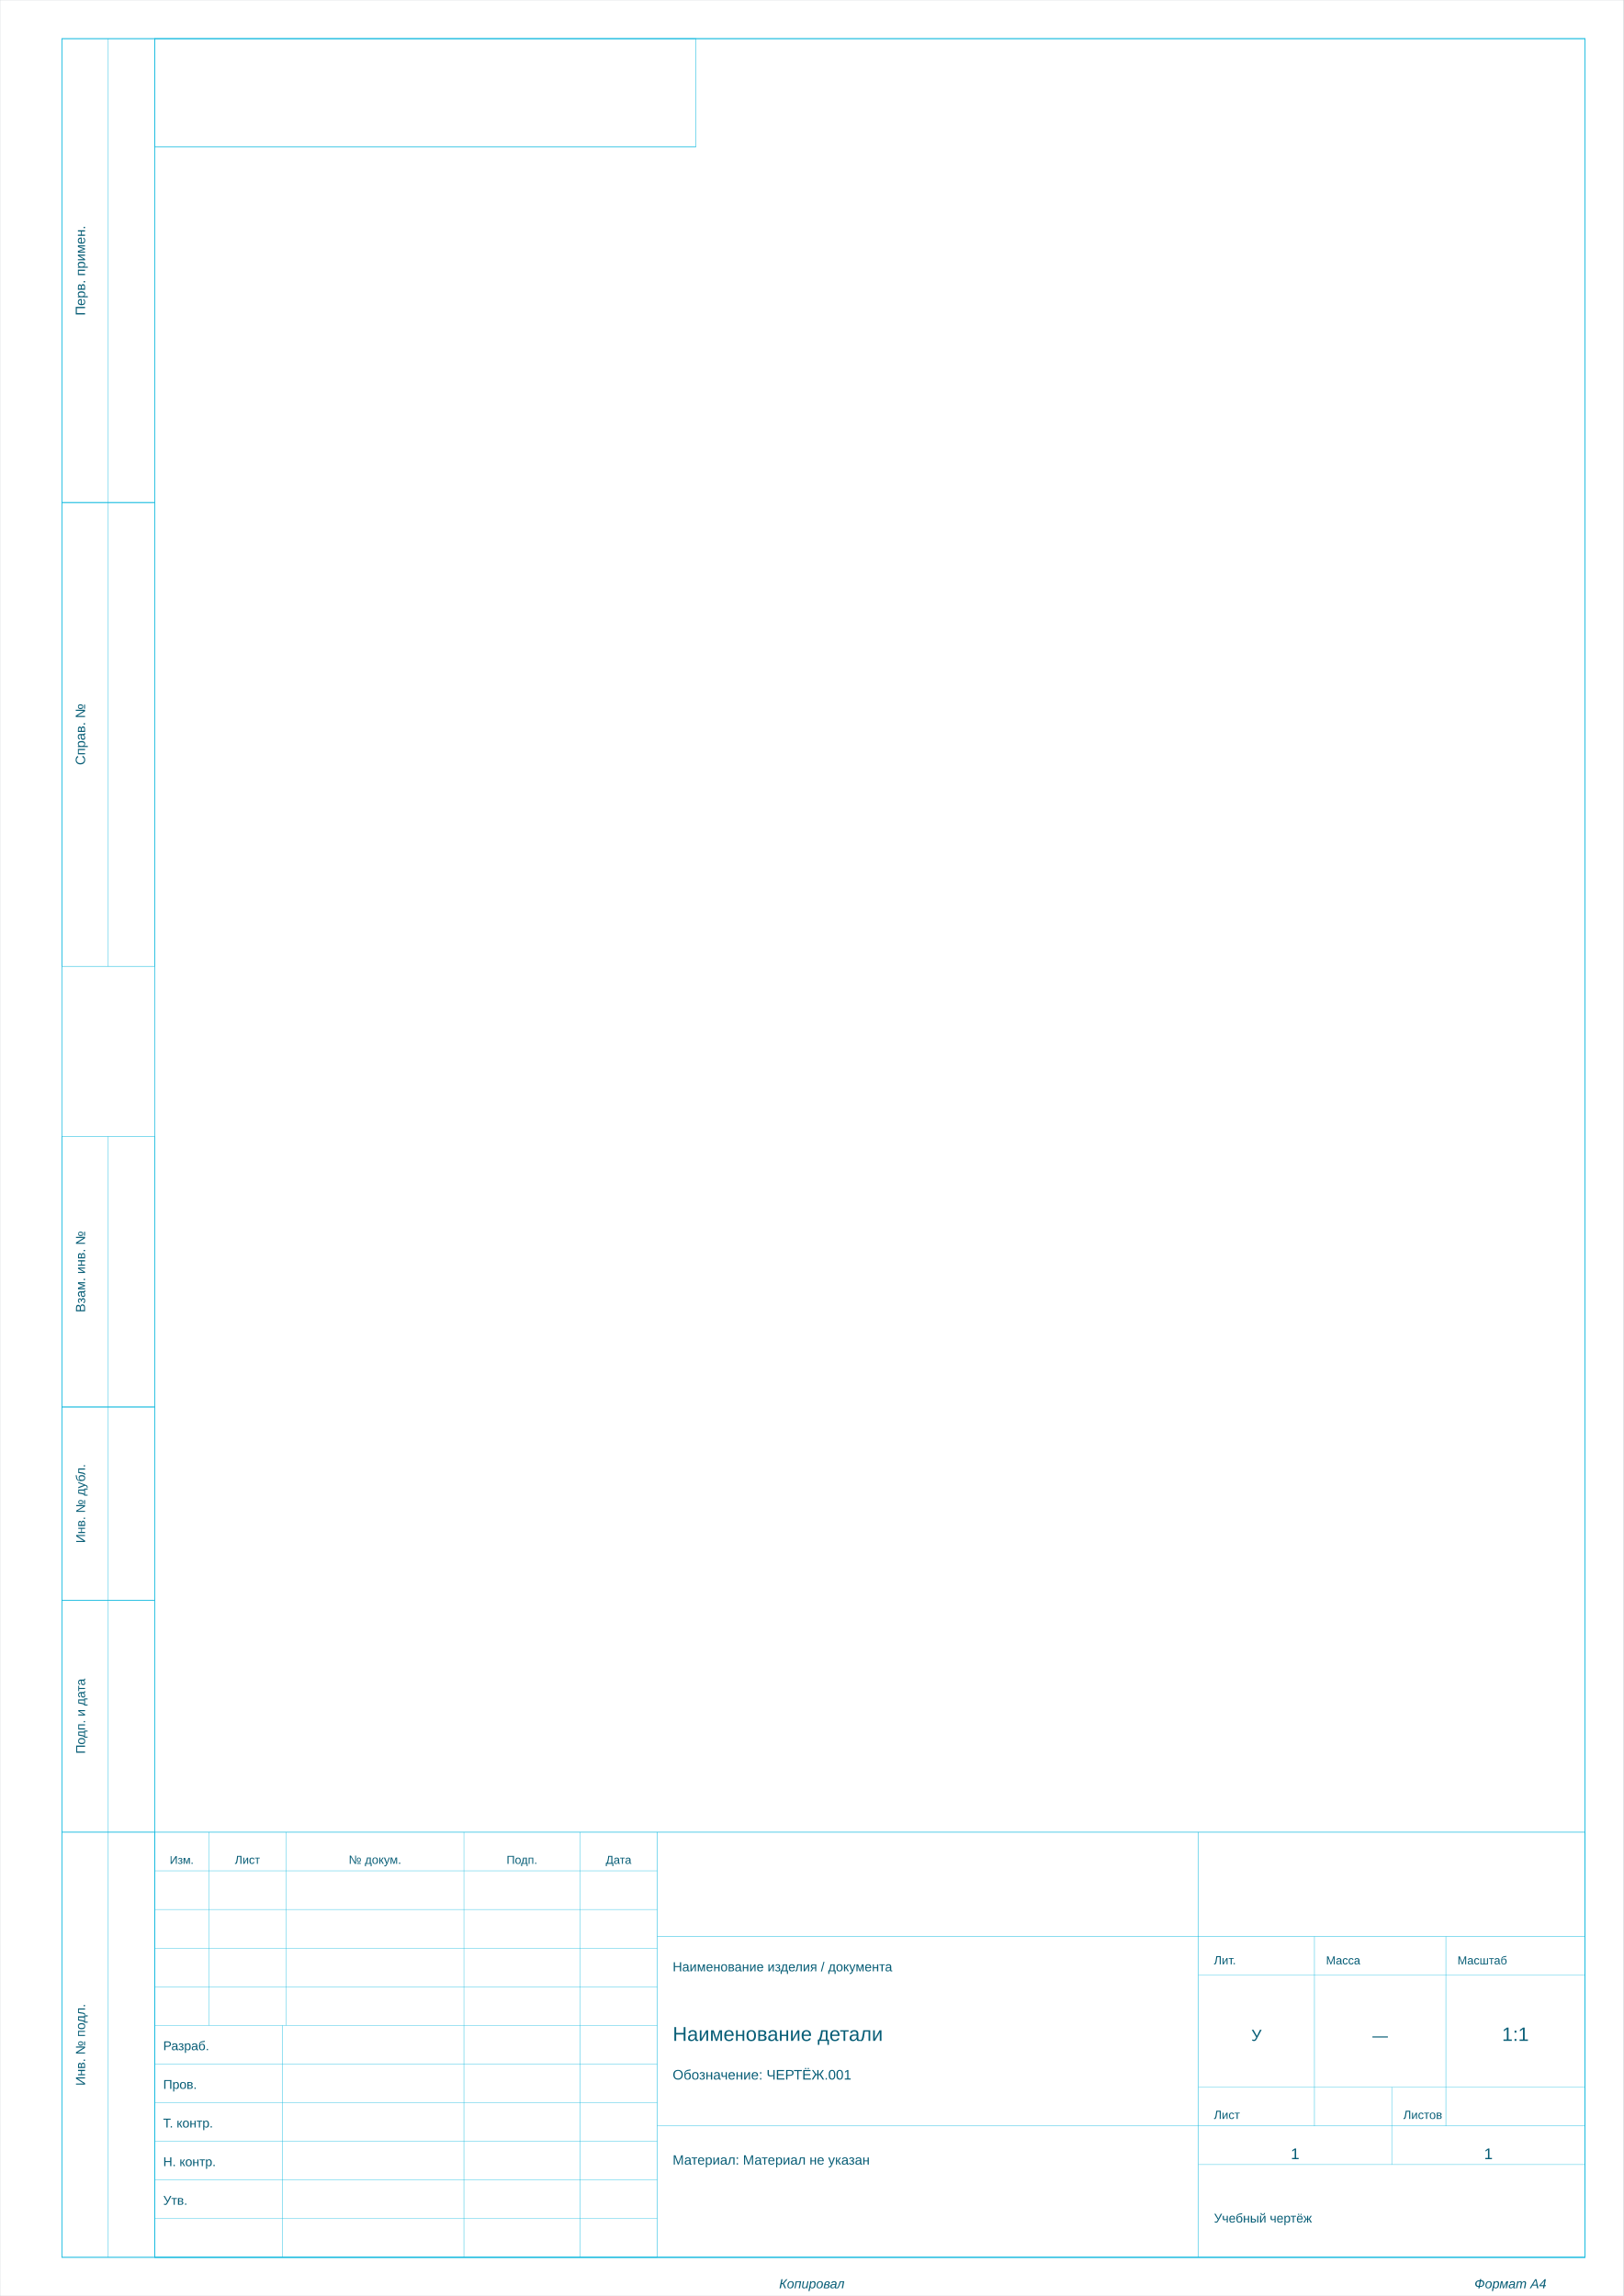
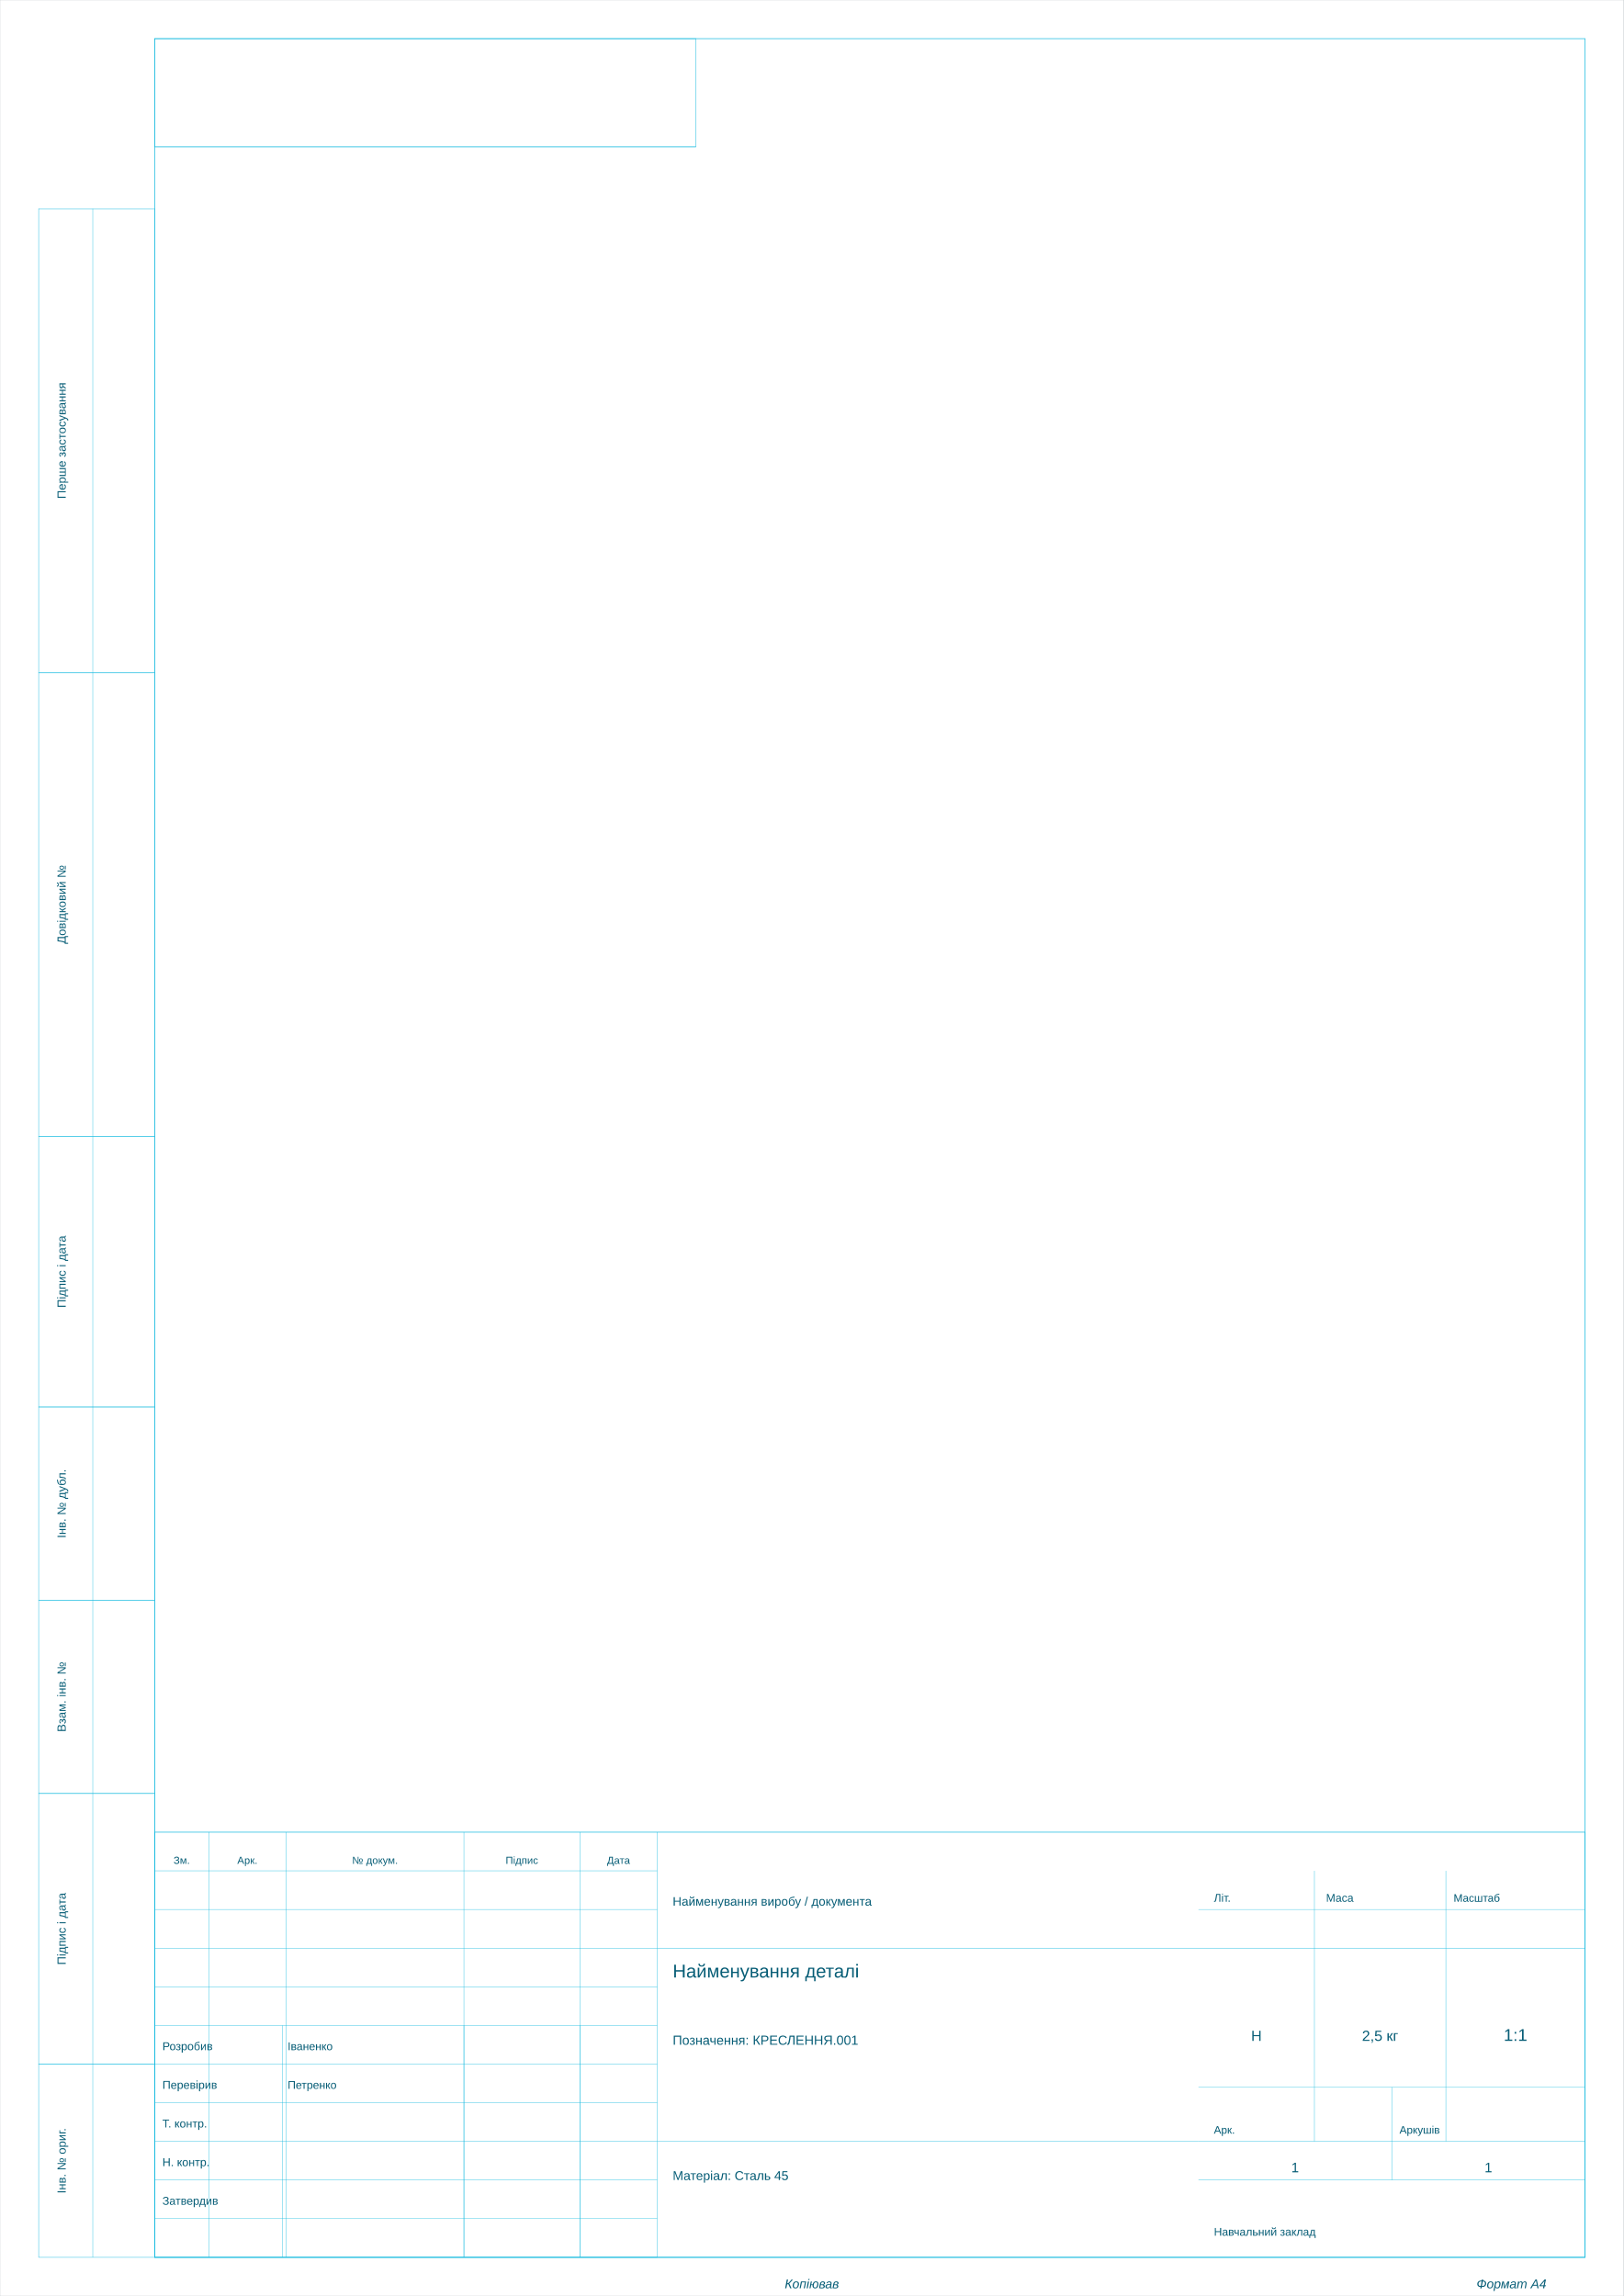
<svg xmlns="http://www.w3.org/2000/svg" width="210mm" height="297mm" viewBox="0 0 210 297">
-   <rect width="210" height="297" fill="#fff" />
+   <rect x="0" y="0" width="210" height="297" fill="#ffffff" />
  <rect x="0" y="0" width="210" height="297" fill="none" stroke="#9aa5ad" stroke-width="0.12" vector-effect="non-scaling-stroke" />
-   <rect x="8" y="5" width="197" height="287" fill="none" stroke="#12b9df" stroke-width="0.32" vector-effect="non-scaling-stroke" />
  <rect x="20" y="5" width="185" height="287" fill="none" stroke="#12b9df" stroke-width="0.32" vector-effect="non-scaling-stroke" />
-   <rect x="8" y="5" width="12" height="60" fill="none" stroke="#12b9df" stroke-width="0.24" vector-effect="non-scaling-stroke" />
-   <line x1="14" y1="5" x2="14" y2="65" stroke="#12b9df" stroke-width="0.2" fill="none" vector-effect="non-scaling-stroke" />
-   <line x1="8" y1="65" x2="20" y2="65" stroke="#12b9df" stroke-width="0.2" fill="none" vector-effect="non-scaling-stroke" />
-   <rect x="8" y="65" width="12" height="60" fill="none" stroke="#12b9df" stroke-width="0.24" vector-effect="non-scaling-stroke" />
-   <line x1="14" y1="65" x2="14" y2="125" stroke="#12b9df" stroke-width="0.2" fill="none" vector-effect="non-scaling-stroke" />
-   <rect x="8" y="147" width="12" height="35" fill="none" stroke="#12b9df" stroke-width="0.24" vector-effect="non-scaling-stroke" />
-   <line x1="14" y1="147" x2="14" y2="182" stroke="#12b9df" stroke-width="0.2" fill="none" vector-effect="non-scaling-stroke" />
-   <line x1="8" y1="182" x2="20" y2="182" stroke="#12b9df" stroke-width="0.2" fill="none" vector-effect="non-scaling-stroke" />
-   <rect x="8" y="182" width="12" height="25" fill="none" stroke="#12b9df" stroke-width="0.24" vector-effect="non-scaling-stroke" />
-   <line x1="14" y1="182" x2="14" y2="207" stroke="#12b9df" stroke-width="0.2" fill="none" vector-effect="non-scaling-stroke" />
-   <line x1="8" y1="207" x2="20" y2="207" stroke="#12b9df" stroke-width="0.2" fill="none" vector-effect="non-scaling-stroke" />
-   <rect x="8" y="207" width="12" height="30" fill="none" stroke="#12b9df" stroke-width="0.24" vector-effect="non-scaling-stroke" />
-   <line x1="14" y1="207" x2="14" y2="237" stroke="#12b9df" stroke-width="0.2" fill="none" vector-effect="non-scaling-stroke" />
-   <rect x="8" y="237" width="12" height="55" fill="none" stroke="#12b9df" stroke-width="0.24" vector-effect="non-scaling-stroke" />
-   <line x1="14" y1="237" x2="14" y2="292" stroke="#12b9df" stroke-width="0.2" fill="none" vector-effect="non-scaling-stroke" />
-   <rect x="20" y="5" width="70" height="14" fill="none" stroke="#12b9df" stroke-width="0.24" vector-effect="non-scaling-stroke" />
+   <rect x="5" y="267" width="15" height="25" fill="none" stroke="#12b9df" stroke-width="0.2" vector-effect="non-scaling-stroke" />
+   <line x1="12" y1="267" x2="12" y2="292" stroke="#12b9df" stroke-width="0.18" fill="none" vector-effect="non-scaling-stroke" />
+   <text x="8.5" y="279.5" font-family="Arial,sans-serif" font-size="1.55" fill="#075d76" text-anchor="middle" transform="rotate(-90 8.5 279.5)">Інв. № ориг.</text>
+   <rect x="5" y="232" width="15" height="35" fill="none" stroke="#12b9df" stroke-width="0.2" vector-effect="non-scaling-stroke" />
+   <line x1="12" y1="232" x2="12" y2="267" stroke="#12b9df" stroke-width="0.18" fill="none" vector-effect="non-scaling-stroke" />
+   <text x="8.5" y="249.5" font-family="Arial,sans-serif" font-size="1.55" fill="#075d76" text-anchor="middle" transform="rotate(-90 8.5 249.5)">Підпис і дата</text>
+   <rect x="5" y="207" width="15" height="25" fill="none" stroke="#12b9df" stroke-width="0.2" vector-effect="non-scaling-stroke" />
+   <line x1="12" y1="207" x2="12" y2="232" stroke="#12b9df" stroke-width="0.18" fill="none" vector-effect="non-scaling-stroke" />
+   <text x="8.5" y="219.5" font-family="Arial,sans-serif" font-size="1.55" fill="#075d76" text-anchor="middle" transform="rotate(-90 8.5 219.5)">Взам. інв. №</text>
+   <rect x="5" y="182" width="15" height="25" fill="none" stroke="#12b9df" stroke-width="0.2" vector-effect="non-scaling-stroke" />
+   <line x1="12" y1="182" x2="12" y2="207" stroke="#12b9df" stroke-width="0.18" fill="none" vector-effect="non-scaling-stroke" />
+   <text x="8.5" y="194.5" font-family="Arial,sans-serif" font-size="1.55" fill="#075d76" text-anchor="middle" transform="rotate(-90 8.5 194.5)">Інв. № дубл.</text>
+   <rect x="5" y="147" width="15" height="35" fill="none" stroke="#12b9df" stroke-width="0.2" vector-effect="non-scaling-stroke" />
+   <line x1="12" y1="147" x2="12" y2="182" stroke="#12b9df" stroke-width="0.18" fill="none" vector-effect="non-scaling-stroke" />
+   <text x="8.5" y="164.5" font-family="Arial,sans-serif" font-size="1.55" fill="#075d76" text-anchor="middle" transform="rotate(-90 8.5 164.5)">Підпис і дата</text>
+   <rect x="5" y="87" width="15" height="60" fill="none" stroke="#12b9df" stroke-width="0.2" vector-effect="non-scaling-stroke" />
+   <line x1="12" y1="87" x2="12" y2="147" stroke="#12b9df" stroke-width="0.18" fill="none" vector-effect="non-scaling-stroke" />
+   <text x="8.5" y="117" font-family="Arial,sans-serif" font-size="1.55" fill="#075d76" text-anchor="middle" transform="rotate(-90 8.5 117)">Довідковий №</text>
+   <rect x="5" y="27" width="15" height="60" fill="none" stroke="#12b9df" stroke-width="0.2" vector-effect="non-scaling-stroke" />
+   <line x1="12" y1="27" x2="12" y2="87" stroke="#12b9df" stroke-width="0.18" fill="none" vector-effect="non-scaling-stroke" />
+   <text x="8.5" y="57" font-family="Arial,sans-serif" font-size="1.55" fill="#075d76" text-anchor="middle" transform="rotate(-90 8.5 57)">Перше застосування</text>
+   <rect x="20" y="5" width="70" height="14" fill="none" stroke="#12b9df" stroke-width="0.22" vector-effect="non-scaling-stroke" />
  <line x1="20" y1="19" x2="90" y2="19" stroke="#12b9df" stroke-width="0.18" fill="none" vector-effect="non-scaling-stroke" />
  <rect x="20" y="237" width="185" height="55" fill="none" stroke="#12b9df" stroke-width="0.32" vector-effect="non-scaling-stroke" />
-   <line x1="85" y1="237" x2="85" y2="292" stroke="#12b9df" stroke-width="0.24" fill="none" vector-effect="non-scaling-stroke" />
-   <line x1="155" y1="237" x2="155" y2="292" stroke="#12b9df" stroke-width="0.24" fill="none" vector-effect="non-scaling-stroke" />
-   <line x1="27" y1="237" x2="27" y2="262" stroke="#12b9df" stroke-width="0.18" fill="none" vector-effect="non-scaling-stroke" />
-   <line x1="37" y1="237" x2="37" y2="262" stroke="#12b9df" stroke-width="0.18" fill="none" vector-effect="non-scaling-stroke" />
-   <line x1="60" y1="237" x2="60" y2="262" stroke="#12b9df" stroke-width="0.18" fill="none" vector-effect="non-scaling-stroke" />
-   <line x1="75" y1="237" x2="75" y2="262" stroke="#12b9df" stroke-width="0.18" fill="none" vector-effect="non-scaling-stroke" />
+   <line x1="27" y1="237" x2="27" y2="292" stroke="#12b9df" stroke-width="0.18" fill="none" vector-effect="non-scaling-stroke" />
+   <line x1="37" y1="237" x2="37" y2="292" stroke="#12b9df" stroke-width="0.18" fill="none" vector-effect="non-scaling-stroke" />
+   <line x1="60" y1="237" x2="60" y2="292" stroke="#12b9df" stroke-width="0.18" fill="none" vector-effect="non-scaling-stroke" />
+   <line x1="75" y1="237" x2="75" y2="292" stroke="#12b9df" stroke-width="0.18" fill="none" vector-effect="non-scaling-stroke" />
+   <line x1="85" y1="237" x2="85" y2="292" stroke="#12b9df" stroke-width="0.18" fill="none" vector-effect="non-scaling-stroke" />
  <line x1="20" y1="242" x2="85" y2="242" stroke="#12b9df" stroke-width="0.18" fill="none" vector-effect="non-scaling-stroke" />
  <line x1="20" y1="247" x2="85" y2="247" stroke="#12b9df" stroke-width="0.18" fill="none" vector-effect="non-scaling-stroke" />
  <line x1="20" y1="252" x2="85" y2="252" stroke="#12b9df" stroke-width="0.18" fill="none" vector-effect="non-scaling-stroke" />
  <line x1="20" y1="257" x2="85" y2="257" stroke="#12b9df" stroke-width="0.18" fill="none" vector-effect="non-scaling-stroke" />
  <line x1="20" y1="262" x2="85" y2="262" stroke="#12b9df" stroke-width="0.18" fill="none" vector-effect="non-scaling-stroke" />
-   <text x="23.5" y="241.1" font-family="Arial, sans-serif" font-size="1.45" fill="#075d76" text-anchor="middle">Изм.</text>
-   <text x="32" y="241.1" font-family="Arial, sans-serif" font-size="1.5" fill="#075d76" text-anchor="middle">Лист</text>
-   <text x="48.5" y="241.1" font-family="Arial, sans-serif" font-size="1.55" fill="#075d76" text-anchor="middle">№ докум.</text>
-   <text x="67.5" y="241.1" font-family="Arial, sans-serif" font-size="1.5" fill="#075d76" text-anchor="middle">Подп.</text>
-   <text x="80" y="241.1" font-family="Arial, sans-serif" font-size="1.5" fill="#075d76" text-anchor="middle">Дата</text>
-   <line x1="36.5" y1="262" x2="36.5" y2="292" stroke="#12b9df" stroke-width="0.2" fill="none" vector-effect="non-scaling-stroke" />
-   <line x1="60" y1="262" x2="60" y2="292" stroke="#12b9df" stroke-width="0.2" fill="none" vector-effect="non-scaling-stroke" />
-   <line x1="75" y1="262" x2="75" y2="292" stroke="#12b9df" stroke-width="0.2" fill="none" vector-effect="non-scaling-stroke" />
+   <text x="23.5" y="241.1" font-family="Arial,sans-serif" font-size="1.35" fill="#075d76" text-anchor="middle">Зм.</text>
+   <text x="32" y="241.1" font-family="Arial,sans-serif" font-size="1.35" fill="#075d76" text-anchor="middle">Арк.</text>
+   <text x="48.5" y="241.1" font-family="Arial,sans-serif" font-size="1.35" fill="#075d76" text-anchor="middle">№ докум.</text>
+   <text x="67.5" y="241.1" font-family="Arial,sans-serif" font-size="1.35" fill="#075d76" text-anchor="middle">Підпис</text>
+   <text x="80" y="241.1" font-family="Arial,sans-serif" font-size="1.35" fill="#075d76" text-anchor="middle">Дата</text>
+   <line x1="36.5" y1="262" x2="36.5" y2="292" stroke="#12b9df" stroke-width="0.18" fill="none" vector-effect="non-scaling-stroke" />
+   <line x1="60" y1="262" x2="60" y2="292" stroke="#12b9df" stroke-width="0.18" fill="none" vector-effect="non-scaling-stroke" />
+   <line x1="75" y1="262" x2="75" y2="292" stroke="#12b9df" stroke-width="0.18" fill="none" vector-effect="non-scaling-stroke" />
  <line x1="20" y1="267" x2="85" y2="267" stroke="#12b9df" stroke-width="0.18" fill="none" vector-effect="non-scaling-stroke" />
  <line x1="20" y1="272" x2="85" y2="272" stroke="#12b9df" stroke-width="0.18" fill="none" vector-effect="non-scaling-stroke" />
  <line x1="20" y1="277" x2="85" y2="277" stroke="#12b9df" stroke-width="0.18" fill="none" vector-effect="non-scaling-stroke" />
  <line x1="20" y1="282" x2="85" y2="282" stroke="#12b9df" stroke-width="0.18" fill="none" vector-effect="non-scaling-stroke" />
  <line x1="20" y1="287" x2="85" y2="287" stroke="#12b9df" stroke-width="0.18" fill="none" vector-effect="non-scaling-stroke" />
  <line x1="20" y1="292" x2="85" y2="292" stroke="#12b9df" stroke-width="0.18" fill="none" vector-effect="non-scaling-stroke" />
-   <text x="21.1" y="265.2" font-family="Arial, sans-serif" font-size="1.65" fill="#075d76" text-anchor="start">Разраб.</text>
-   <text x="21.1" y="270.2" font-family="Arial, sans-serif" font-size="1.65" fill="#075d76" text-anchor="start">Пров.</text>
-   <text x="21.1" y="275.2" font-family="Arial, sans-serif" font-size="1.65" fill="#075d76" text-anchor="start">Т. контр.</text>
-   <text x="21.1" y="280.2" font-family="Arial, sans-serif" font-size="1.65" fill="#075d76" text-anchor="start">Н. контр.</text>
-   <text x="21.1" y="285.2" font-family="Arial, sans-serif" font-size="1.65" fill="#075d76" text-anchor="start">Утв.</text>
-   <line x1="85" y1="250.5" x2="205" y2="250.5" stroke="#12b9df" stroke-width="0.22" fill="none" vector-effect="non-scaling-stroke" />
-   <line x1="85" y1="275" x2="155" y2="275" stroke="#12b9df" stroke-width="0.2" fill="none" vector-effect="non-scaling-stroke" />
-   <text x="87" y="255" font-family="Arial, sans-serif" font-size="1.7" fill="#075d76" text-anchor="start">Наименование изделия / документа</text>
-   <text x="87" y="264" font-family="Arial, sans-serif" font-size="2.6" fill="#075d76" text-anchor="start">Наименование детали</text>
-   <text x="87" y="269" font-family="Arial, sans-serif" font-size="1.8" fill="#075d76" text-anchor="start">Обозначение: ЧЕРТЁЖ.001</text>
-   <text x="87" y="280" font-family="Arial, sans-serif" font-size="1.75" fill="#075d76" text-anchor="start">Материал: Материал не указан</text>
-   <line x1="170" y1="250.5" x2="170" y2="275" stroke="#12b9df" stroke-width="0.2" fill="none" vector-effect="non-scaling-stroke" />
-   <line x1="187" y1="250.5" x2="187" y2="275" stroke="#12b9df" stroke-width="0.2" fill="none" vector-effect="non-scaling-stroke" />
-   <line x1="155" y1="255.5" x2="205" y2="255.5" stroke="#12b9df" stroke-width="0.16" fill="none" vector-effect="non-scaling-stroke" />
+   <text x="21" y="265.2" font-family="Arial,sans-serif" font-size="1.48" fill="#075d76" text-anchor="start">Розробив</text>
+   <text x="37.2" y="265.2" font-family="Arial,sans-serif" font-size="1.45" fill="#075d76" text-anchor="start">Іваненко</text>
+   <text x="21" y="270.2" font-family="Arial,sans-serif" font-size="1.48" fill="#075d76" text-anchor="start">Перевірив</text>
+   <text x="37.2" y="270.2" font-family="Arial,sans-serif" font-size="1.45" fill="#075d76" text-anchor="start">Петренко</text>
+   <text x="21" y="275.2" font-family="Arial,sans-serif" font-size="1.48" fill="#075d76" text-anchor="start">Т. контр.</text>
+   <text x="21" y="280.2" font-family="Arial,sans-serif" font-size="1.48" fill="#075d76" text-anchor="start">Н. контр.</text>
+   <text x="21" y="285.2" font-family="Arial,sans-serif" font-size="1.48" fill="#075d76" text-anchor="start">Затвердив</text>
+   <line x1="85" y1="252" x2="205" y2="252" stroke="#12b9df" stroke-width="0.2" fill="none" vector-effect="non-scaling-stroke" />
+   <line x1="85" y1="277" x2="155" y2="277" stroke="#12b9df" stroke-width="0.18" fill="none" vector-effect="non-scaling-stroke" />
+   <text x="87" y="246.5" font-family="Arial,sans-serif" font-size="1.6" fill="#075d76" text-anchor="start">Найменування виробу / документа</text>
+   <text x="87" y="255.8" font-family="Arial,sans-serif" font-size="2.4" fill="#075d76" text-anchor="start">Найменування деталі</text>
+   <text x="87" y="264.5" font-family="Arial,sans-serif" font-size="1.7" fill="#075d76" text-anchor="start">Позначення: КРЕСЛЕННЯ.001</text>
+   <text x="87" y="282" font-family="Arial,sans-serif" font-size="1.65" fill="#075d76" text-anchor="start">Матеріал: Сталь 45</text>
+   <line x1="170" y1="242" x2="170" y2="277" stroke="#12b9df" stroke-width="0.18" fill="none" vector-effect="non-scaling-stroke" />
+   <line x1="187" y1="242" x2="187" y2="277" stroke="#12b9df" stroke-width="0.18" fill="none" vector-effect="non-scaling-stroke" />
+   <line x1="155" y1="247" x2="205" y2="247" stroke="#12b9df" stroke-width="0.16" fill="none" vector-effect="non-scaling-stroke" />
  <line x1="155" y1="270" x2="205" y2="270" stroke="#12b9df" stroke-width="0.16" fill="none" vector-effect="non-scaling-stroke" />
-   <line x1="180" y1="270" x2="180" y2="280" stroke="#12b9df" stroke-width="0.18" fill="none" vector-effect="non-scaling-stroke" />
-   <line x1="155" y1="275" x2="205" y2="275" stroke="#12b9df" stroke-width="0.2" fill="none" vector-effect="non-scaling-stroke" />
-   <line x1="155" y1="280" x2="205" y2="280" stroke="#12b9df" stroke-width="0.18" fill="none" vector-effect="non-scaling-stroke" />
-   <text x="157" y="254.1" font-family="Arial, sans-serif" font-size="1.55" fill="#075d76" text-anchor="start">Лит.</text>
-   <text x="171.5" y="254.1" font-family="Arial, sans-serif" font-size="1.5" fill="#075d76" text-anchor="start">Масса</text>
-   <text x="188.5" y="254.1" font-family="Arial, sans-serif" font-size="1.5" fill="#075d76" text-anchor="start">Масштаб</text>
-   <text x="162.5" y="264" font-family="Arial, sans-serif" font-size="2.1" fill="#075d76" text-anchor="middle">У</text>
-   <text x="178.5" y="264" font-family="Arial, sans-serif" font-size="2" fill="#075d76" text-anchor="middle">—</text>
-   <text x="196" y="264" font-family="Arial, sans-serif" font-size="2.5" fill="#075d76" text-anchor="middle">1:1</text>
-   <text x="157" y="274.1" font-family="Arial, sans-serif" font-size="1.55" fill="#075d76" text-anchor="start">Лист</text>
-   <text x="181.5" y="274.1" font-family="Arial, sans-serif" font-size="1.55" fill="#075d76" text-anchor="start">Листов</text>
-   <text x="167.5" y="279.3" font-family="Arial, sans-serif" font-size="2" fill="#075d76" text-anchor="middle">1</text>
-   <text x="192.5" y="279.3" font-family="Arial, sans-serif" font-size="2" fill="#075d76" text-anchor="middle">1</text>
-   <text x="157" y="287.5" font-family="Arial, sans-serif" font-size="1.65" fill="#075d76" text-anchor="start">Учебный чертёж</text>
-   <text x="11" y="35" font-family="Arial, sans-serif" font-size="1.75" fill="#075d76" text-anchor="middle" transform="rotate(-90 11 35)">Перв. примен.</text>
-   <text x="11" y="95" font-family="Arial, sans-serif" font-size="1.75" fill="#075d76" text-anchor="middle" transform="rotate(-90 11 95)">Справ. №</text>
-   <text x="11" y="164.5" font-family="Arial, sans-serif" font-size="1.7" fill="#075d76" text-anchor="middle" transform="rotate(-90 11 164.5)">Взам. инв. №</text>
-   <text x="11" y="194.5" font-family="Arial, sans-serif" font-size="1.65" fill="#075d76" text-anchor="middle" transform="rotate(-90 11 194.5)">Инв. № дубл.</text>
-   <text x="11" y="222" font-family="Arial, sans-serif" font-size="1.65" fill="#075d76" text-anchor="middle" transform="rotate(-90 11 222)">Подп. и дата</text>
-   <text x="11" y="264.5" font-family="Arial, sans-serif" font-size="1.7" fill="#075d76" text-anchor="middle" transform="rotate(-90 11 264.5)">Инв. № подл.</text>
-   <text x="105" y="296" font-family="Arial, sans-serif" font-size="1.7" fill="#075d76" text-anchor="middle" font-style="italic">Копировал</text>
-   <text x="200" y="296" font-family="Arial, sans-serif" font-size="1.7" fill="#075d76" text-anchor="end" font-style="italic">Формат  A4</text>
+   <line x1="180" y1="270" x2="180" y2="282" stroke="#12b9df" stroke-width="0.18" fill="none" vector-effect="non-scaling-stroke" />
+   <line x1="155" y1="277" x2="205" y2="277" stroke="#12b9df" stroke-width="0.18" fill="none" vector-effect="non-scaling-stroke" />
+   <line x1="155" y1="282" x2="205" y2="282" stroke="#12b9df" stroke-width="0.18" fill="none" vector-effect="non-scaling-stroke" />
+   <text x="157" y="246" font-family="Arial,sans-serif" font-size="1.45" fill="#075d76" text-anchor="start">Літ.</text>
+   <text x="171.5" y="246" font-family="Arial,sans-serif" font-size="1.45" fill="#075d76" text-anchor="start">Маса</text>
+   <text x="188" y="246" font-family="Arial,sans-serif" font-size="1.4" fill="#075d76" text-anchor="start">Масштаб</text>
+   <text x="162.5" y="264" font-family="Arial,sans-serif" font-size="1.9" fill="#075d76" text-anchor="middle">Н</text>
+   <text x="178.5" y="264" font-family="Arial,sans-serif" font-size="1.9" fill="#075d76" text-anchor="middle">2,5 кг</text>
+   <text x="196" y="264" font-family="Arial,sans-serif" font-size="2.2" fill="#075d76" text-anchor="middle">1:1</text>
+   <text x="157" y="276" font-family="Arial,sans-serif" font-size="1.4" fill="#075d76" text-anchor="start">Арк.</text>
+   <text x="181" y="276" font-family="Arial,sans-serif" font-size="1.4" fill="#075d76" text-anchor="start">Аркушів</text>
+   <text x="167.5" y="281" font-family="Arial,sans-serif" font-size="1.8" fill="#075d76" text-anchor="middle">1</text>
+   <text x="192.5" y="281" font-family="Arial,sans-serif" font-size="1.8" fill="#075d76" text-anchor="middle">1</text>
+   <text x="157" y="289.2" font-family="Arial,sans-serif" font-size="1.45" fill="#075d76" text-anchor="start">Навчальний заклад</text>
+   <text x="105" y="296" font-family="Arial,sans-serif" font-size="1.65" fill="#075d76" text-anchor="middle" font-style="italic">Копіював</text>
+   <text x="200" y="296" font-family="Arial,sans-serif" font-size="1.65" fill="#075d76" text-anchor="end" font-style="italic">Формат  А4</text>
</svg>
